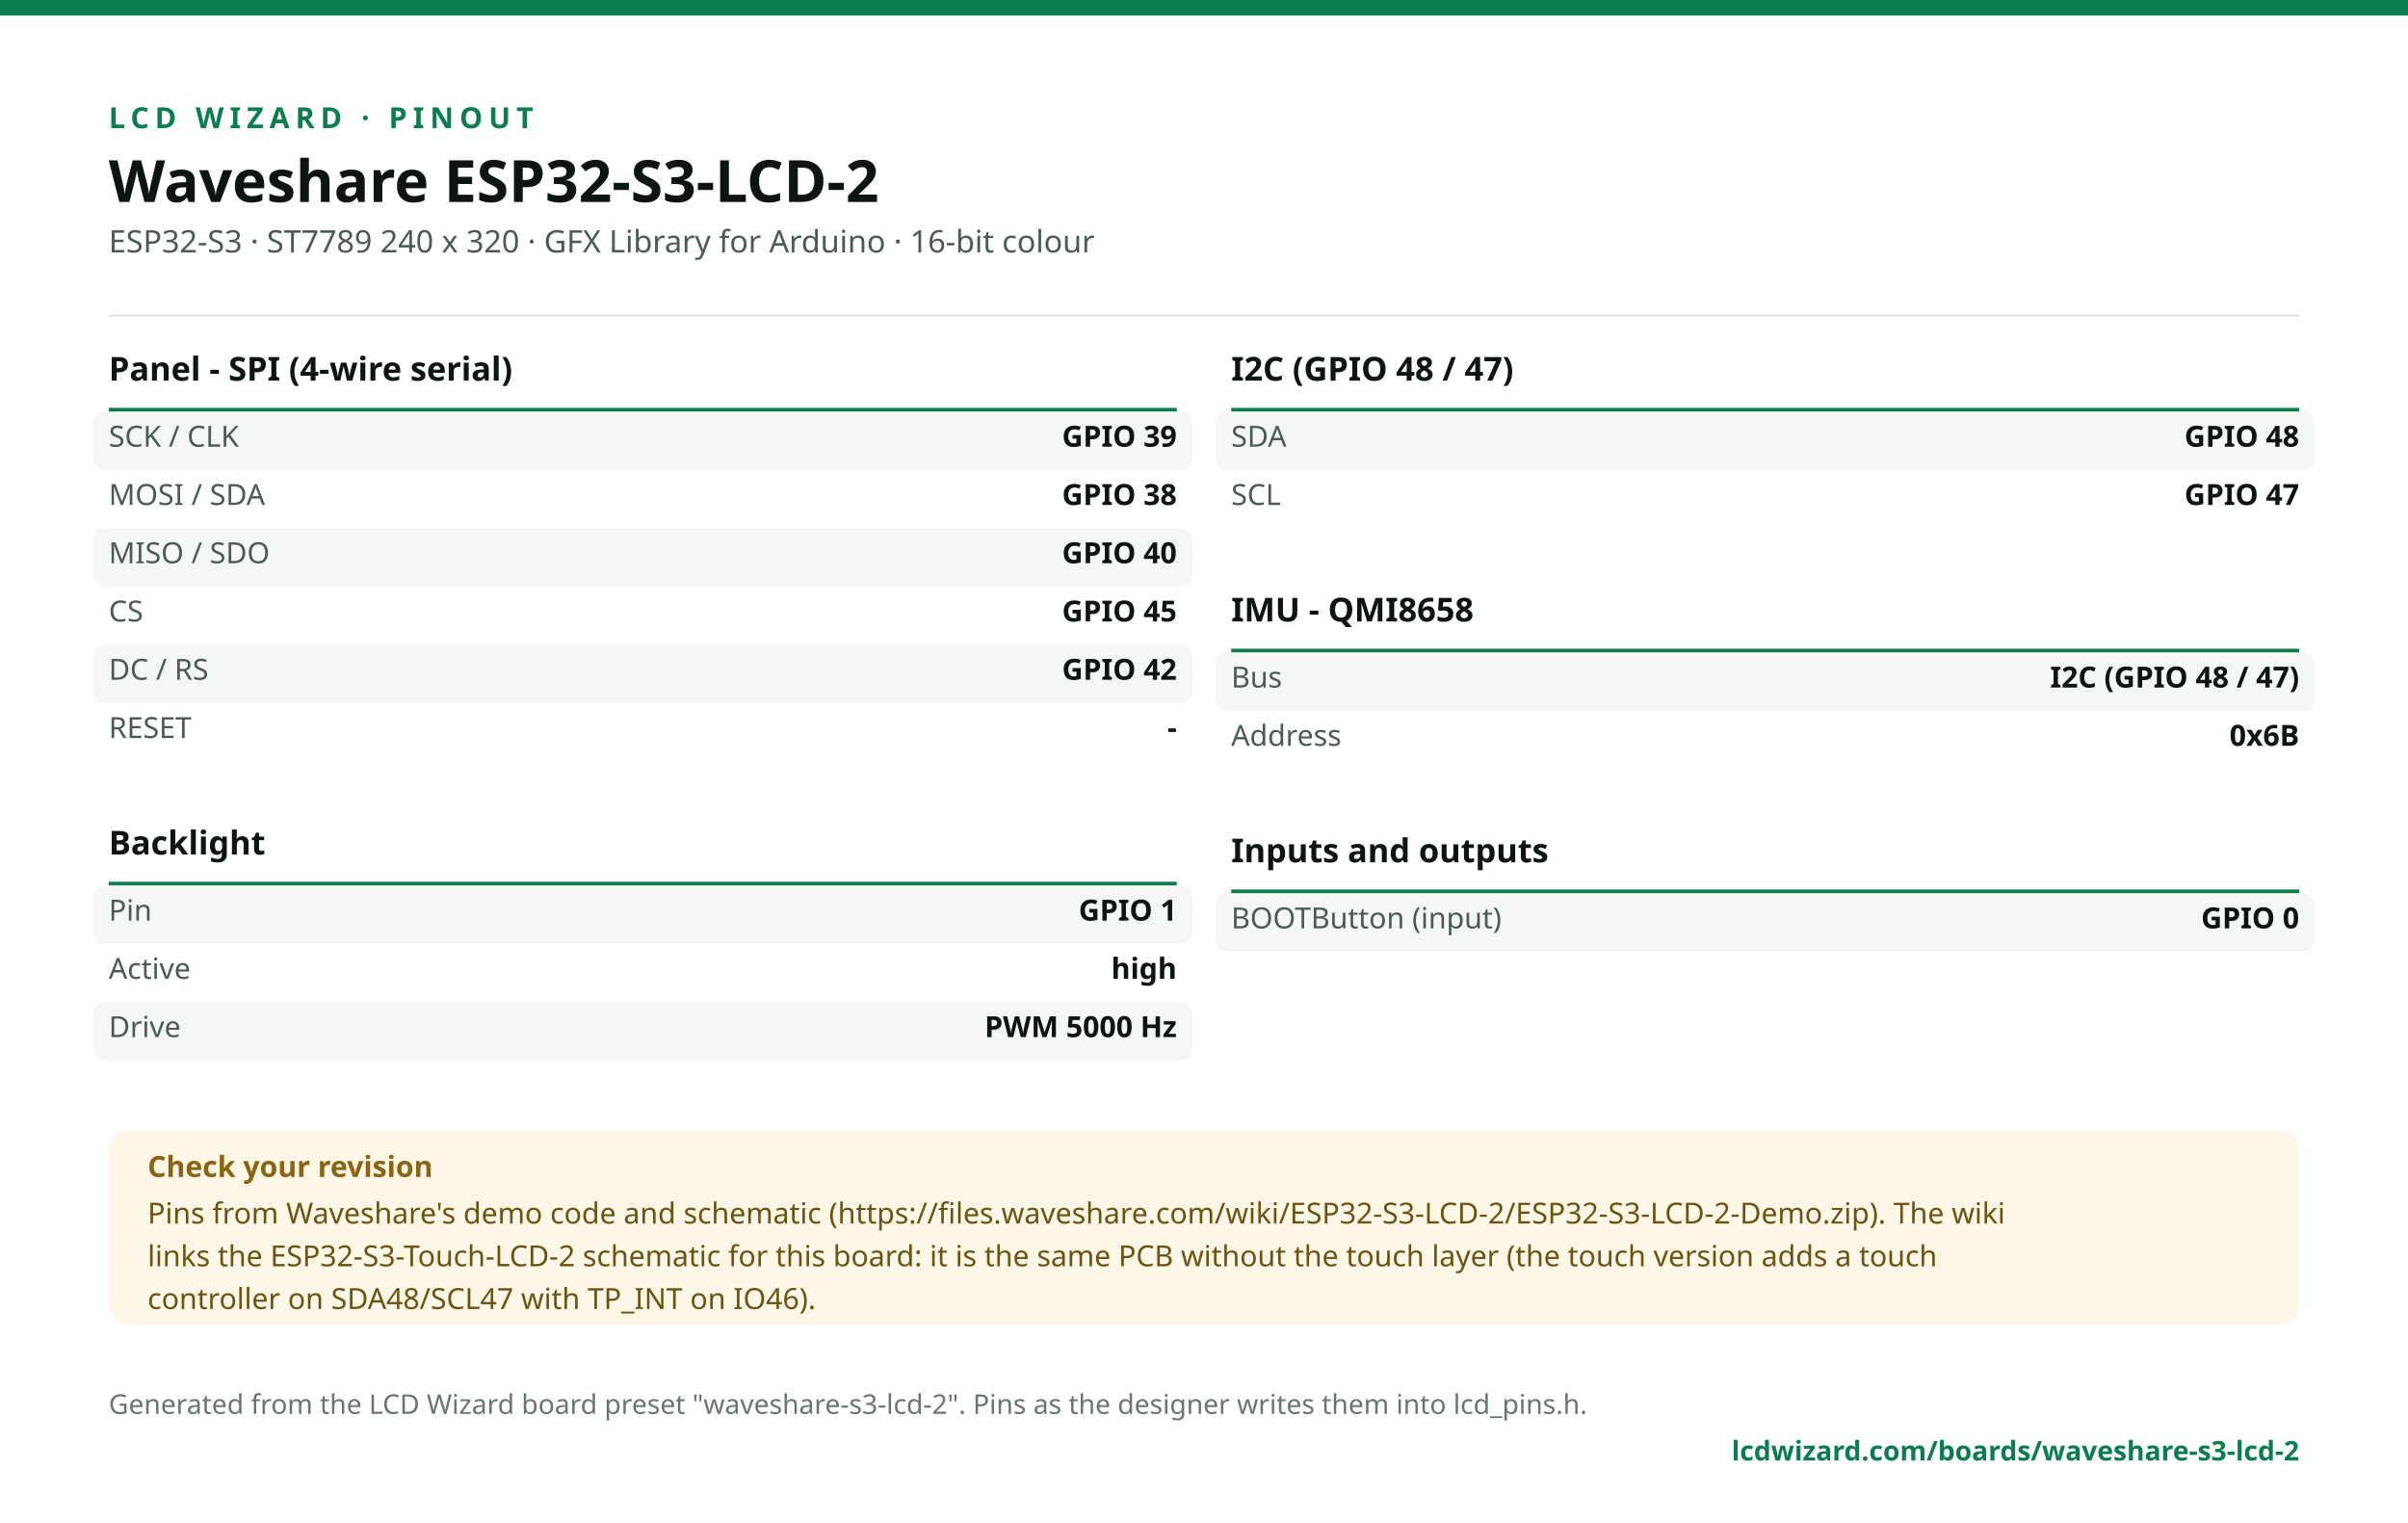
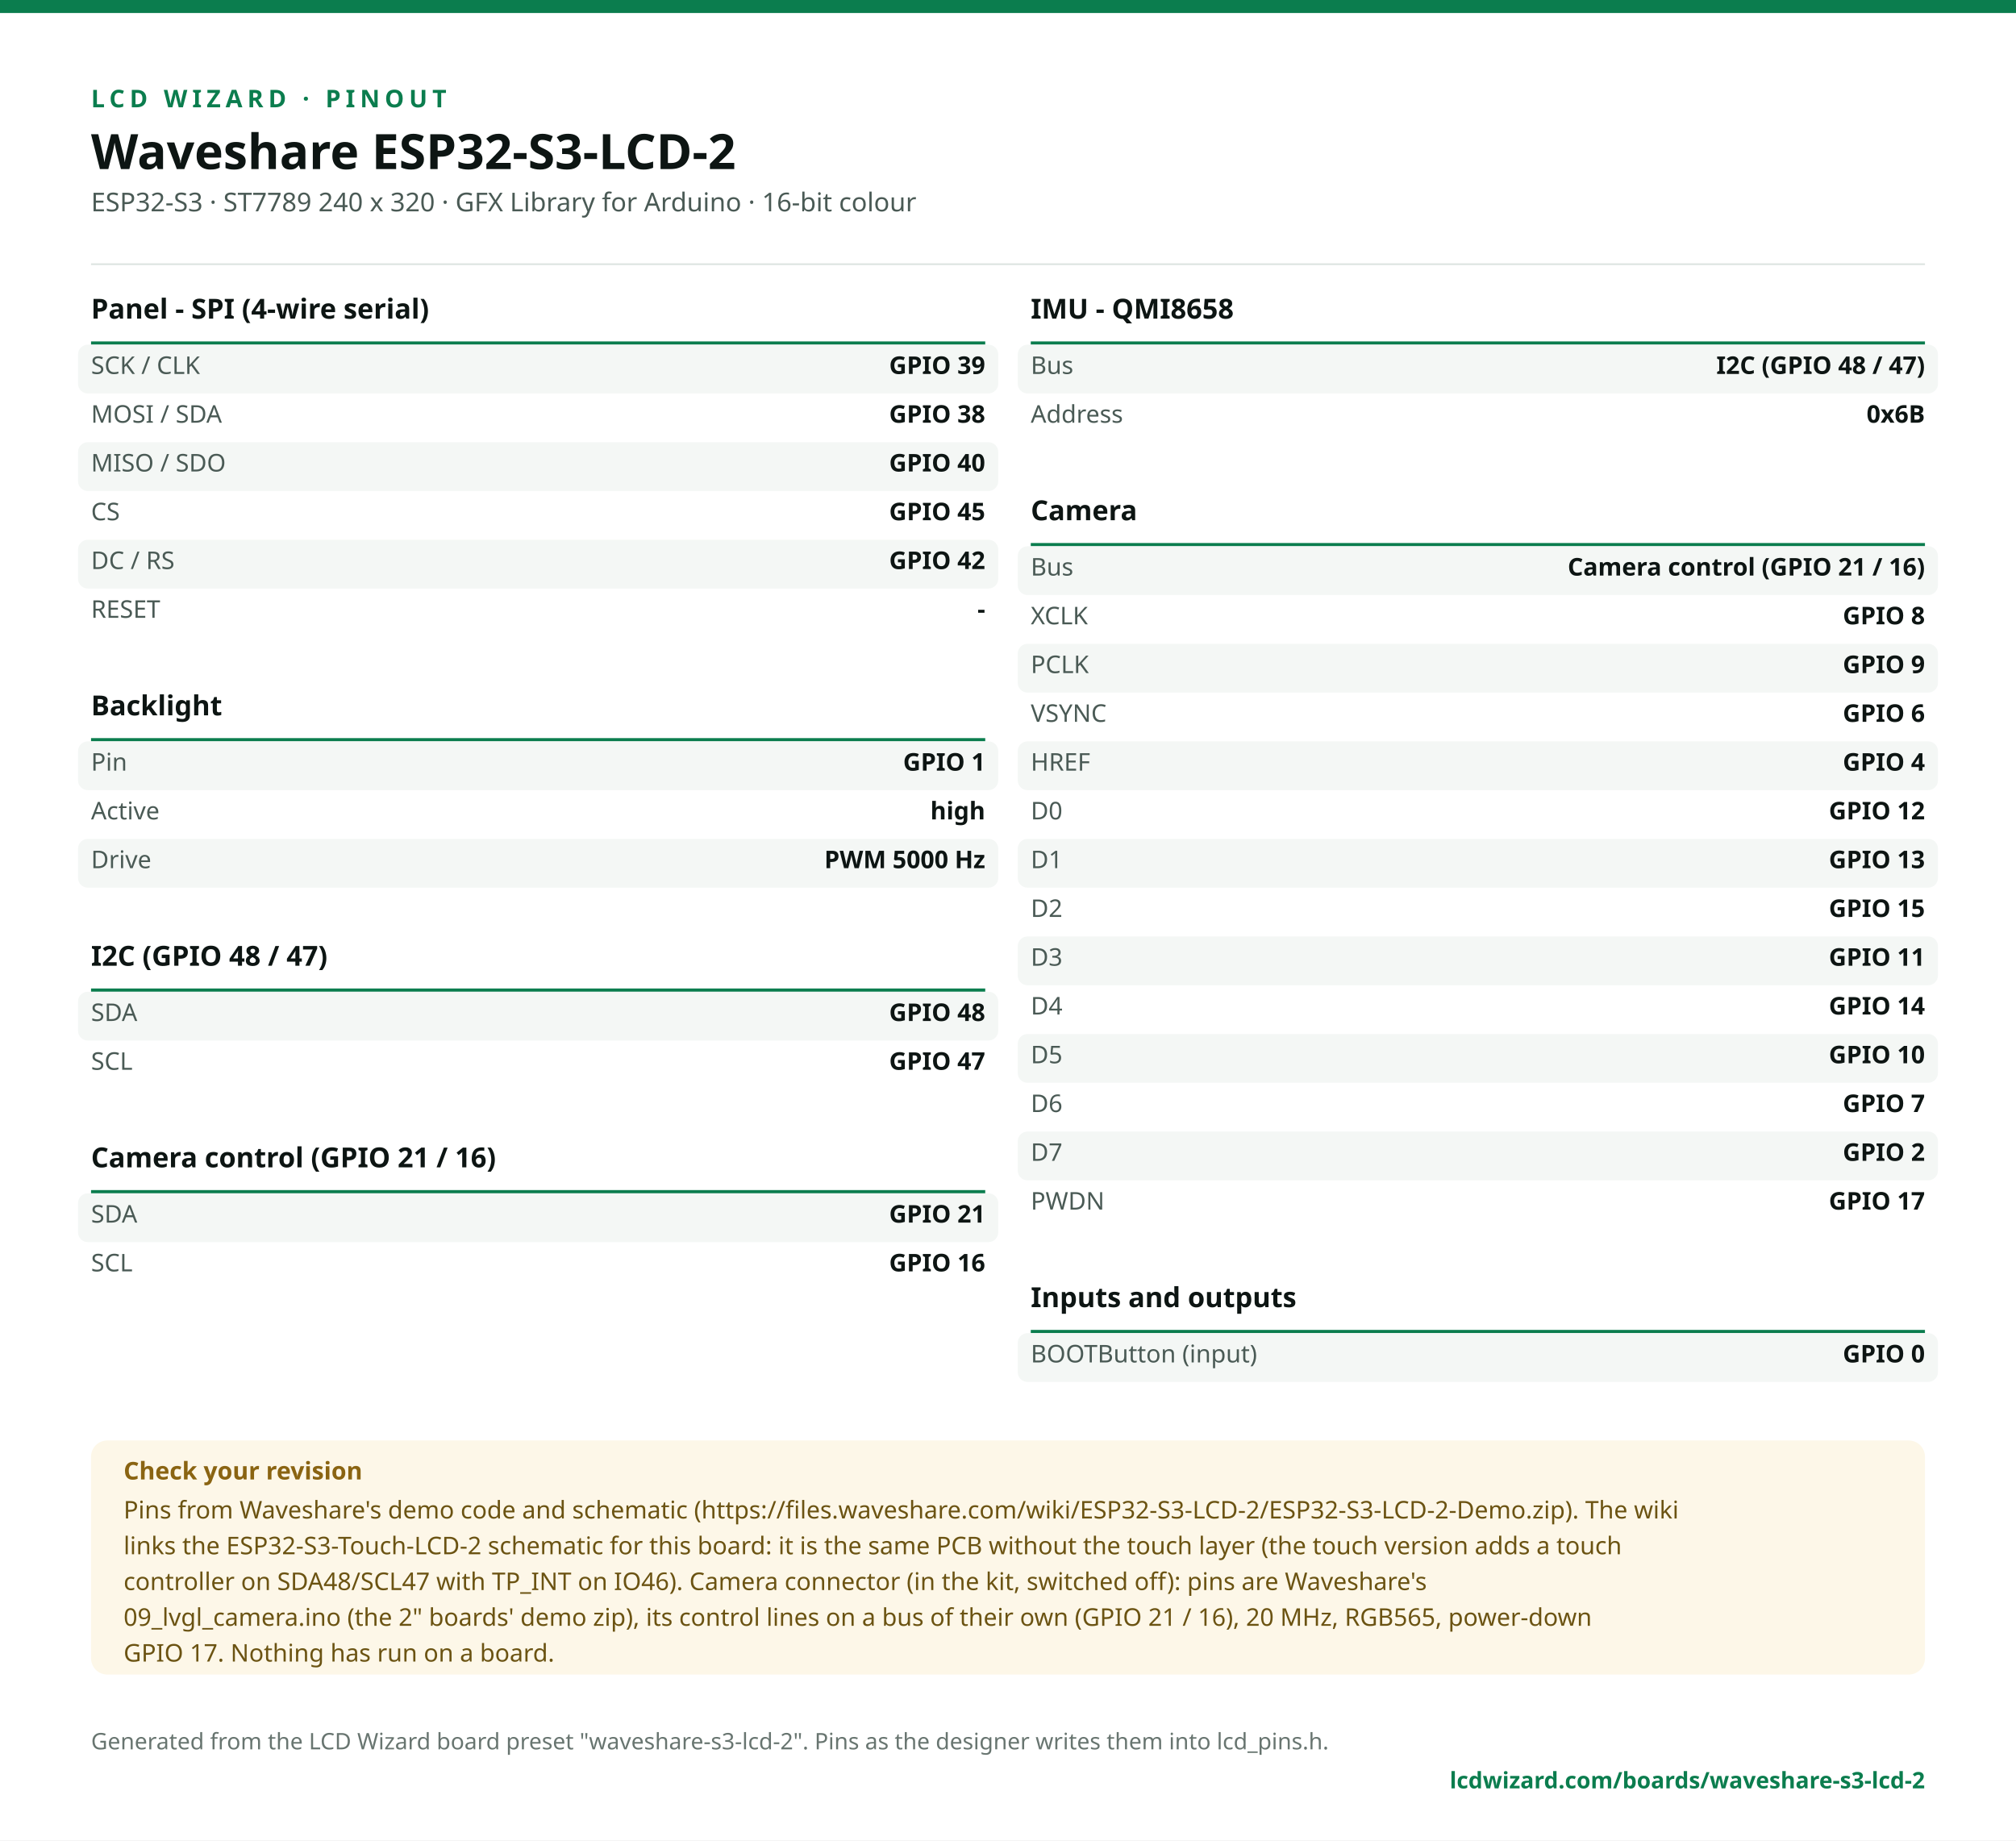
- <svg xmlns="http://www.w3.org/2000/svg" width="1240" height="784" viewBox="0 0 1240 784">
-   <rect width="1240" height="784" fill="#ffffff" />
+ <svg xmlns="http://www.w3.org/2000/svg" width="1240" height="1132" viewBox="0 0 1240 1132">
+   <rect width="1240" height="1132" fill="#ffffff" />
  <rect x="0" y="0" width="1240" height="8" fill="#0b7d4e" />
  <text x="56" y="66" font-family="Montserrat" font-weight="700" font-size="15" letter-spacing="3" fill="#0b7d4e">LCD WIZARD  ·  PINOUT</text>
  <text x="56" y="104" font-family="Montserrat" font-weight="700" font-size="30" fill="#0d1513">Waveshare ESP32-S3-LCD-2</text>
  <text x="56" y="130" font-family="Montserrat" font-weight="500" font-size="16" fill="#4a5a55">ESP32-S3   ·   ST7789 240 x 320   ·   GFX Library for Arduino   ·   16-bit colour</text>
  <rect x="56" y="162" width="1128" height="1" fill="#dbe3df" />
  <text x="56" y="196" font-family="Montserrat" font-weight="700" font-size="17" fill="#0d1513">Panel - SPI (4-wire serial)</text>
  <rect x="56" y="210" width="550" height="2" fill="#0b7d4e" />
  <rect x="48" y="212" width="566" height="30" rx="6" fill="#f4f7f5" />
  <text x="56" y="230" font-family="Montserrat" font-weight="500" font-size="15" fill="#4a5a55">SCK / CLK</text>
  <text x="606" text-anchor="end" y="230" font-family="Montserrat" font-weight="700" font-size="15" fill="#0d1513">GPIO 39</text>
  <text x="56" y="260" font-family="Montserrat" font-weight="500" font-size="15" fill="#4a5a55">MOSI / SDA</text>
  <text x="606" text-anchor="end" y="260" font-family="Montserrat" font-weight="700" font-size="15" fill="#0d1513">GPIO 38</text>
  <rect x="48" y="272" width="566" height="30" rx="6" fill="#f4f7f5" />
  <text x="56" y="290" font-family="Montserrat" font-weight="500" font-size="15" fill="#4a5a55">MISO / SDO</text>
  <text x="606" text-anchor="end" y="290" font-family="Montserrat" font-weight="700" font-size="15" fill="#0d1513">GPIO 40</text>
  <text x="56" y="320" font-family="Montserrat" font-weight="500" font-size="15" fill="#4a5a55">CS</text>
  <text x="606" text-anchor="end" y="320" font-family="Montserrat" font-weight="700" font-size="15" fill="#0d1513">GPIO 45</text>
  <rect x="48" y="332" width="566" height="30" rx="6" fill="#f4f7f5" />
  <text x="56" y="350" font-family="Montserrat" font-weight="500" font-size="15" fill="#4a5a55">DC / RS</text>
  <text x="606" text-anchor="end" y="350" font-family="Montserrat" font-weight="700" font-size="15" fill="#0d1513">GPIO 42</text>
  <text x="56" y="380" font-family="Montserrat" font-weight="500" font-size="15" fill="#4a5a55">RESET</text>
  <text x="606" text-anchor="end" y="380" font-family="Montserrat" font-weight="700" font-size="15" fill="#0d1513">-</text>
  <text x="56" y="440" font-family="Montserrat" font-weight="700" font-size="17" fill="#0d1513">Backlight</text>
  <rect x="56" y="454" width="550" height="2" fill="#0b7d4e" />
  <rect x="48" y="456" width="566" height="30" rx="6" fill="#f4f7f5" />
  <text x="56" y="474" font-family="Montserrat" font-weight="500" font-size="15" fill="#4a5a55">Pin</text>
  <text x="606" text-anchor="end" y="474" font-family="Montserrat" font-weight="700" font-size="15" fill="#0d1513">GPIO 1</text>
  <text x="56" y="504" font-family="Montserrat" font-weight="500" font-size="15" fill="#4a5a55">Active</text>
  <text x="606" text-anchor="end" y="504" font-family="Montserrat" font-weight="700" font-size="15" fill="#0d1513">high</text>
  <rect x="48" y="516" width="566" height="30" rx="6" fill="#f4f7f5" />
  <text x="56" y="534" font-family="Montserrat" font-weight="500" font-size="15" fill="#4a5a55">Drive</text>
  <text x="606" text-anchor="end" y="534" font-family="Montserrat" font-weight="700" font-size="15" fill="#0d1513">PWM 5000 Hz</text>
-   <text x="634" y="196" font-family="Montserrat" font-weight="700" font-size="17" fill="#0d1513">I2C (GPIO 48 / 47)</text>
+   <text x="56" y="594" font-family="Montserrat" font-weight="700" font-size="17" fill="#0d1513">I2C (GPIO 48 / 47)</text>
+   <rect x="56" y="608" width="550" height="2" fill="#0b7d4e" />
+   <rect x="48" y="610" width="566" height="30" rx="6" fill="#f4f7f5" />
+   <text x="56" y="628" font-family="Montserrat" font-weight="500" font-size="15" fill="#4a5a55">SDA</text>
+   <text x="606" text-anchor="end" y="628" font-family="Montserrat" font-weight="700" font-size="15" fill="#0d1513">GPIO 48</text>
+   <text x="56" y="658" font-family="Montserrat" font-weight="500" font-size="15" fill="#4a5a55">SCL</text>
+   <text x="606" text-anchor="end" y="658" font-family="Montserrat" font-weight="700" font-size="15" fill="#0d1513">GPIO 47</text>
+   <text x="56" y="718" font-family="Montserrat" font-weight="700" font-size="17" fill="#0d1513">Camera control (GPIO 21 / 16)</text>
+   <rect x="56" y="732" width="550" height="2" fill="#0b7d4e" />
+   <rect x="48" y="734" width="566" height="30" rx="6" fill="#f4f7f5" />
+   <text x="56" y="752" font-family="Montserrat" font-weight="500" font-size="15" fill="#4a5a55">SDA</text>
+   <text x="606" text-anchor="end" y="752" font-family="Montserrat" font-weight="700" font-size="15" fill="#0d1513">GPIO 21</text>
+   <text x="56" y="782" font-family="Montserrat" font-weight="500" font-size="15" fill="#4a5a55">SCL</text>
+   <text x="606" text-anchor="end" y="782" font-family="Montserrat" font-weight="700" font-size="15" fill="#0d1513">GPIO 16</text>
+   <text x="634" y="196" font-family="Montserrat" font-weight="700" font-size="17" fill="#0d1513">IMU - QMI8658</text>
  <rect x="634" y="210" width="550" height="2" fill="#0b7d4e" />
  <rect x="626" y="212" width="566" height="30" rx="6" fill="#f4f7f5" />
-   <text x="634" y="230" font-family="Montserrat" font-weight="500" font-size="15" fill="#4a5a55">SDA</text>
-   <text x="1184" text-anchor="end" y="230" font-family="Montserrat" font-weight="700" font-size="15" fill="#0d1513">GPIO 48</text>
-   <text x="634" y="260" font-family="Montserrat" font-weight="500" font-size="15" fill="#4a5a55">SCL</text>
-   <text x="1184" text-anchor="end" y="260" font-family="Montserrat" font-weight="700" font-size="15" fill="#0d1513">GPIO 47</text>
-   <text x="634" y="320" font-family="Montserrat" font-weight="700" font-size="17" fill="#0d1513">IMU - QMI8658</text>
+   <text x="634" y="230" font-family="Montserrat" font-weight="500" font-size="15" fill="#4a5a55">Bus</text>
+   <text x="1184" text-anchor="end" y="230" font-family="Montserrat" font-weight="700" font-size="15" fill="#0d1513">I2C (GPIO 48 / 47)</text>
+   <text x="634" y="260" font-family="Montserrat" font-weight="500" font-size="15" fill="#4a5a55">Address</text>
+   <text x="1184" text-anchor="end" y="260" font-family="Montserrat" font-weight="700" font-size="15" fill="#0d1513">0x6B</text>
+   <text x="634" y="320" font-family="Montserrat" font-weight="700" font-size="17" fill="#0d1513">Camera</text>
  <rect x="634" y="334" width="550" height="2" fill="#0b7d4e" />
  <rect x="626" y="336" width="566" height="30" rx="6" fill="#f4f7f5" />
  <text x="634" y="354" font-family="Montserrat" font-weight="500" font-size="15" fill="#4a5a55">Bus</text>
-   <text x="1184" text-anchor="end" y="354" font-family="Montserrat" font-weight="700" font-size="15" fill="#0d1513">I2C (GPIO 48 / 47)</text>
-   <text x="634" y="384" font-family="Montserrat" font-weight="500" font-size="15" fill="#4a5a55">Address</text>
-   <text x="1184" text-anchor="end" y="384" font-family="Montserrat" font-weight="700" font-size="15" fill="#0d1513">0x6B</text>
-   <text x="634" y="444" font-family="Montserrat" font-weight="700" font-size="17" fill="#0d1513">Inputs and outputs</text>
-   <rect x="634" y="458" width="550" height="2" fill="#0b7d4e" />
-   <rect x="626" y="460" width="566" height="30" rx="6" fill="#f4f7f5" />
-   <text x="634" y="478" font-family="Montserrat" font-weight="500" font-size="15" fill="#4a5a55">BOOTButton (input)</text>
-   <text x="1184" text-anchor="end" y="478" font-family="Montserrat" font-weight="700" font-size="15" fill="#0d1513">GPIO 0</text>
-   <rect x="56" y="582" width="1128" height="100" rx="10" fill="#fdf7e8" />
-   <text x="76" y="606" font-family="Montserrat" font-weight="700" font-size="15" fill="#8a6412">Check your revision</text>
-   <text x="76" y="630" font-family="Montserrat" font-weight="500" font-size="15" fill="#6b5312">Pins from Waveshare's demo code and schematic (https://files.waveshare.com/wiki/ESP32-S3-LCD-2/ESP32-S3-LCD-2-Demo.zip). The wiki</text>
-   <text x="76" y="652" font-family="Montserrat" font-weight="500" font-size="15" fill="#6b5312">links the ESP32-S3-Touch-LCD-2 schematic for this board: it is the same PCB without the touch layer (the touch version adds a touch</text>
-   <text x="76" y="674" font-family="Montserrat" font-weight="500" font-size="15" fill="#6b5312">controller on SDA48/SCL47 with TP_INT on IO46).</text>
-   <text x="56" y="728" font-family="Montserrat" font-weight="500" font-size="14" fill="#687570">Generated from the LCD Wizard board preset "waveshare-s3-lcd-2". Pins as the designer writes them into lcd_pins.h.</text>
-   <text x="1184" text-anchor="end" y="752" font-family="Montserrat" font-weight="700" font-size="14" fill="#0b7d4e">lcdwizard.com/boards/waveshare-s3-lcd-2</text>
+   <text x="1184" text-anchor="end" y="354" font-family="Montserrat" font-weight="700" font-size="15" fill="#0d1513">Camera control (GPIO 21 / 16)</text>
+   <text x="634" y="384" font-family="Montserrat" font-weight="500" font-size="15" fill="#4a5a55">XCLK</text>
+   <text x="1184" text-anchor="end" y="384" font-family="Montserrat" font-weight="700" font-size="15" fill="#0d1513">GPIO 8</text>
+   <rect x="626" y="396" width="566" height="30" rx="6" fill="#f4f7f5" />
+   <text x="634" y="414" font-family="Montserrat" font-weight="500" font-size="15" fill="#4a5a55">PCLK</text>
+   <text x="1184" text-anchor="end" y="414" font-family="Montserrat" font-weight="700" font-size="15" fill="#0d1513">GPIO 9</text>
+   <text x="634" y="444" font-family="Montserrat" font-weight="500" font-size="15" fill="#4a5a55">VSYNC</text>
+   <text x="1184" text-anchor="end" y="444" font-family="Montserrat" font-weight="700" font-size="15" fill="#0d1513">GPIO 6</text>
+   <rect x="626" y="456" width="566" height="30" rx="6" fill="#f4f7f5" />
+   <text x="634" y="474" font-family="Montserrat" font-weight="500" font-size="15" fill="#4a5a55">HREF</text>
+   <text x="1184" text-anchor="end" y="474" font-family="Montserrat" font-weight="700" font-size="15" fill="#0d1513">GPIO 4</text>
+   <text x="634" y="504" font-family="Montserrat" font-weight="500" font-size="15" fill="#4a5a55">D0</text>
+   <text x="1184" text-anchor="end" y="504" font-family="Montserrat" font-weight="700" font-size="15" fill="#0d1513">GPIO 12</text>
+   <rect x="626" y="516" width="566" height="30" rx="6" fill="#f4f7f5" />
+   <text x="634" y="534" font-family="Montserrat" font-weight="500" font-size="15" fill="#4a5a55">D1</text>
+   <text x="1184" text-anchor="end" y="534" font-family="Montserrat" font-weight="700" font-size="15" fill="#0d1513">GPIO 13</text>
+   <text x="634" y="564" font-family="Montserrat" font-weight="500" font-size="15" fill="#4a5a55">D2</text>
+   <text x="1184" text-anchor="end" y="564" font-family="Montserrat" font-weight="700" font-size="15" fill="#0d1513">GPIO 15</text>
+   <rect x="626" y="576" width="566" height="30" rx="6" fill="#f4f7f5" />
+   <text x="634" y="594" font-family="Montserrat" font-weight="500" font-size="15" fill="#4a5a55">D3</text>
+   <text x="1184" text-anchor="end" y="594" font-family="Montserrat" font-weight="700" font-size="15" fill="#0d1513">GPIO 11</text>
+   <text x="634" y="624" font-family="Montserrat" font-weight="500" font-size="15" fill="#4a5a55">D4</text>
+   <text x="1184" text-anchor="end" y="624" font-family="Montserrat" font-weight="700" font-size="15" fill="#0d1513">GPIO 14</text>
+   <rect x="626" y="636" width="566" height="30" rx="6" fill="#f4f7f5" />
+   <text x="634" y="654" font-family="Montserrat" font-weight="500" font-size="15" fill="#4a5a55">D5</text>
+   <text x="1184" text-anchor="end" y="654" font-family="Montserrat" font-weight="700" font-size="15" fill="#0d1513">GPIO 10</text>
+   <text x="634" y="684" font-family="Montserrat" font-weight="500" font-size="15" fill="#4a5a55">D6</text>
+   <text x="1184" text-anchor="end" y="684" font-family="Montserrat" font-weight="700" font-size="15" fill="#0d1513">GPIO 7</text>
+   <rect x="626" y="696" width="566" height="30" rx="6" fill="#f4f7f5" />
+   <text x="634" y="714" font-family="Montserrat" font-weight="500" font-size="15" fill="#4a5a55">D7</text>
+   <text x="1184" text-anchor="end" y="714" font-family="Montserrat" font-weight="700" font-size="15" fill="#0d1513">GPIO 2</text>
+   <text x="634" y="744" font-family="Montserrat" font-weight="500" font-size="15" fill="#4a5a55">PWDN</text>
+   <text x="1184" text-anchor="end" y="744" font-family="Montserrat" font-weight="700" font-size="15" fill="#0d1513">GPIO 17</text>
+   <text x="634" y="804" font-family="Montserrat" font-weight="700" font-size="17" fill="#0d1513">Inputs and outputs</text>
+   <rect x="634" y="818" width="550" height="2" fill="#0b7d4e" />
+   <rect x="626" y="820" width="566" height="30" rx="6" fill="#f4f7f5" />
+   <text x="634" y="838" font-family="Montserrat" font-weight="500" font-size="15" fill="#4a5a55">BOOTButton (input)</text>
+   <text x="1184" text-anchor="end" y="838" font-family="Montserrat" font-weight="700" font-size="15" fill="#0d1513">GPIO 0</text>
+   <rect x="56" y="886" width="1128" height="144" rx="10" fill="#fdf7e8" />
+   <text x="76" y="910" font-family="Montserrat" font-weight="700" font-size="15" fill="#8a6412">Check your revision</text>
+   <text x="76" y="934" font-family="Montserrat" font-weight="500" font-size="15" fill="#6b5312">Pins from Waveshare's demo code and schematic (https://files.waveshare.com/wiki/ESP32-S3-LCD-2/ESP32-S3-LCD-2-Demo.zip). The wiki</text>
+   <text x="76" y="956" font-family="Montserrat" font-weight="500" font-size="15" fill="#6b5312">links the ESP32-S3-Touch-LCD-2 schematic for this board: it is the same PCB without the touch layer (the touch version adds a touch</text>
+   <text x="76" y="978" font-family="Montserrat" font-weight="500" font-size="15" fill="#6b5312">controller on SDA48/SCL47 with TP_INT on IO46). Camera connector (in the kit, switched off): pins are Waveshare's</text>
+   <text x="76" y="1000" font-family="Montserrat" font-weight="500" font-size="15" fill="#6b5312">09_lvgl_camera.ino (the 2" boards' demo zip), its control lines on a bus of their own (GPIO 21 / 16), 20 MHz, RGB565, power-down</text>
+   <text x="76" y="1022" font-family="Montserrat" font-weight="500" font-size="15" fill="#6b5312">GPIO 17. Nothing has run on a board.</text>
+   <text x="56" y="1076" font-family="Montserrat" font-weight="500" font-size="14" fill="#687570">Generated from the LCD Wizard board preset "waveshare-s3-lcd-2". Pins as the designer writes them into lcd_pins.h.</text>
+   <text x="1184" text-anchor="end" y="1100" font-family="Montserrat" font-weight="700" font-size="14" fill="#0b7d4e">lcdwizard.com/boards/waveshare-s3-lcd-2</text>
</svg>
